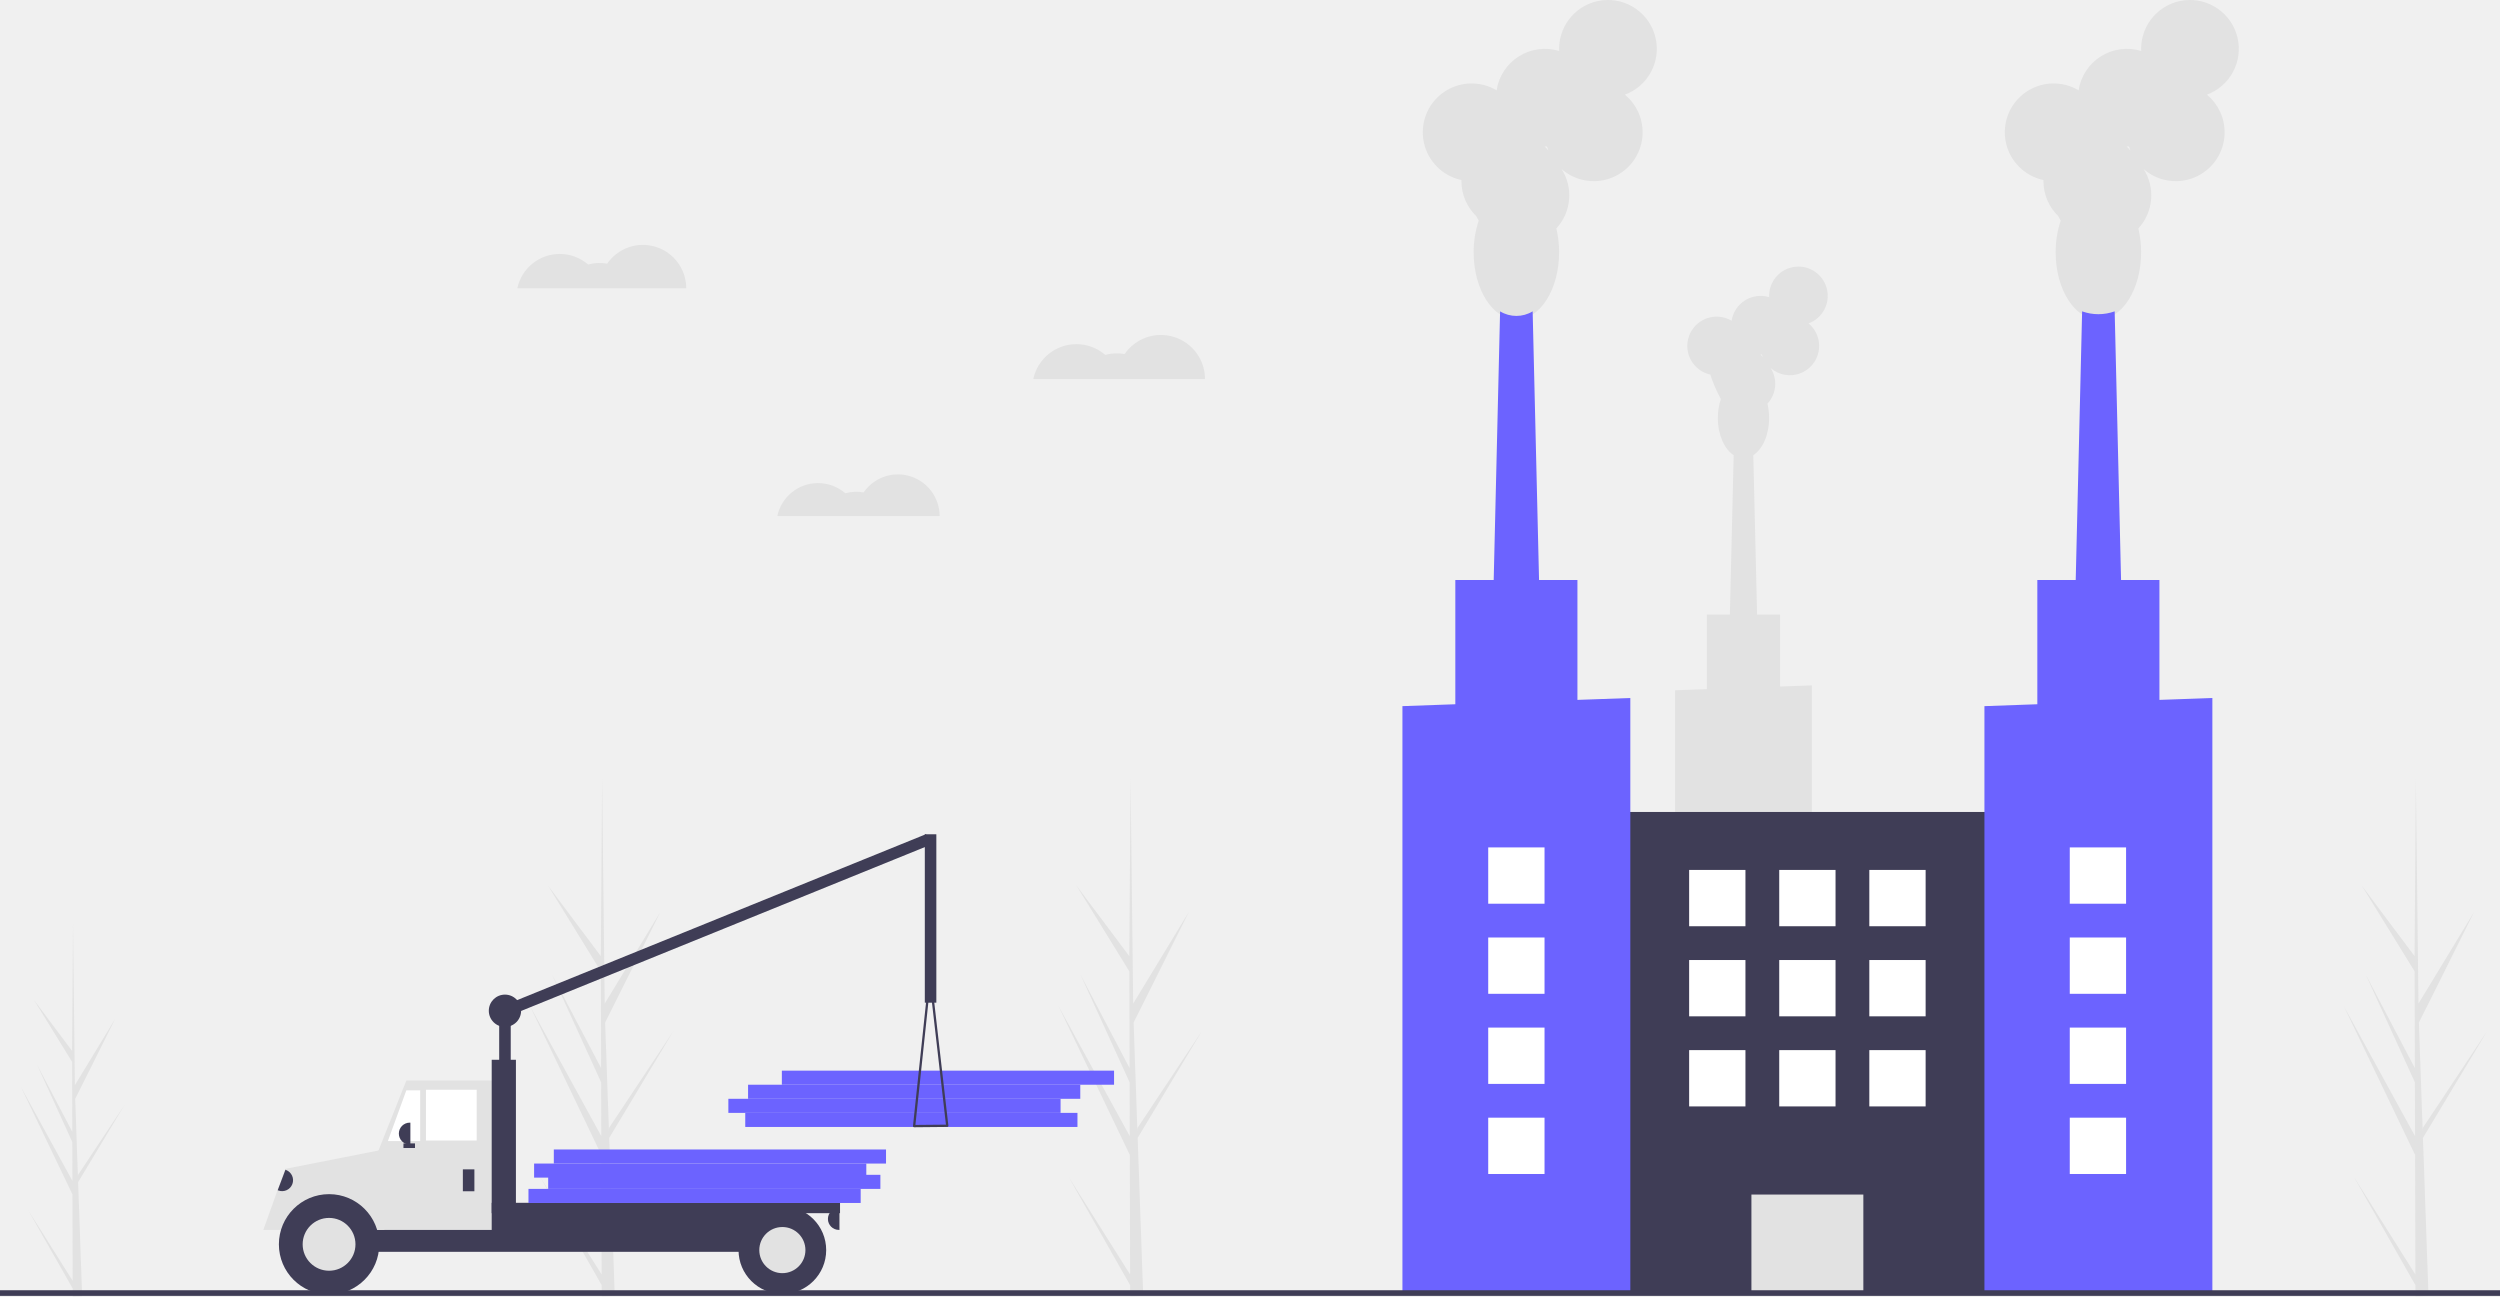
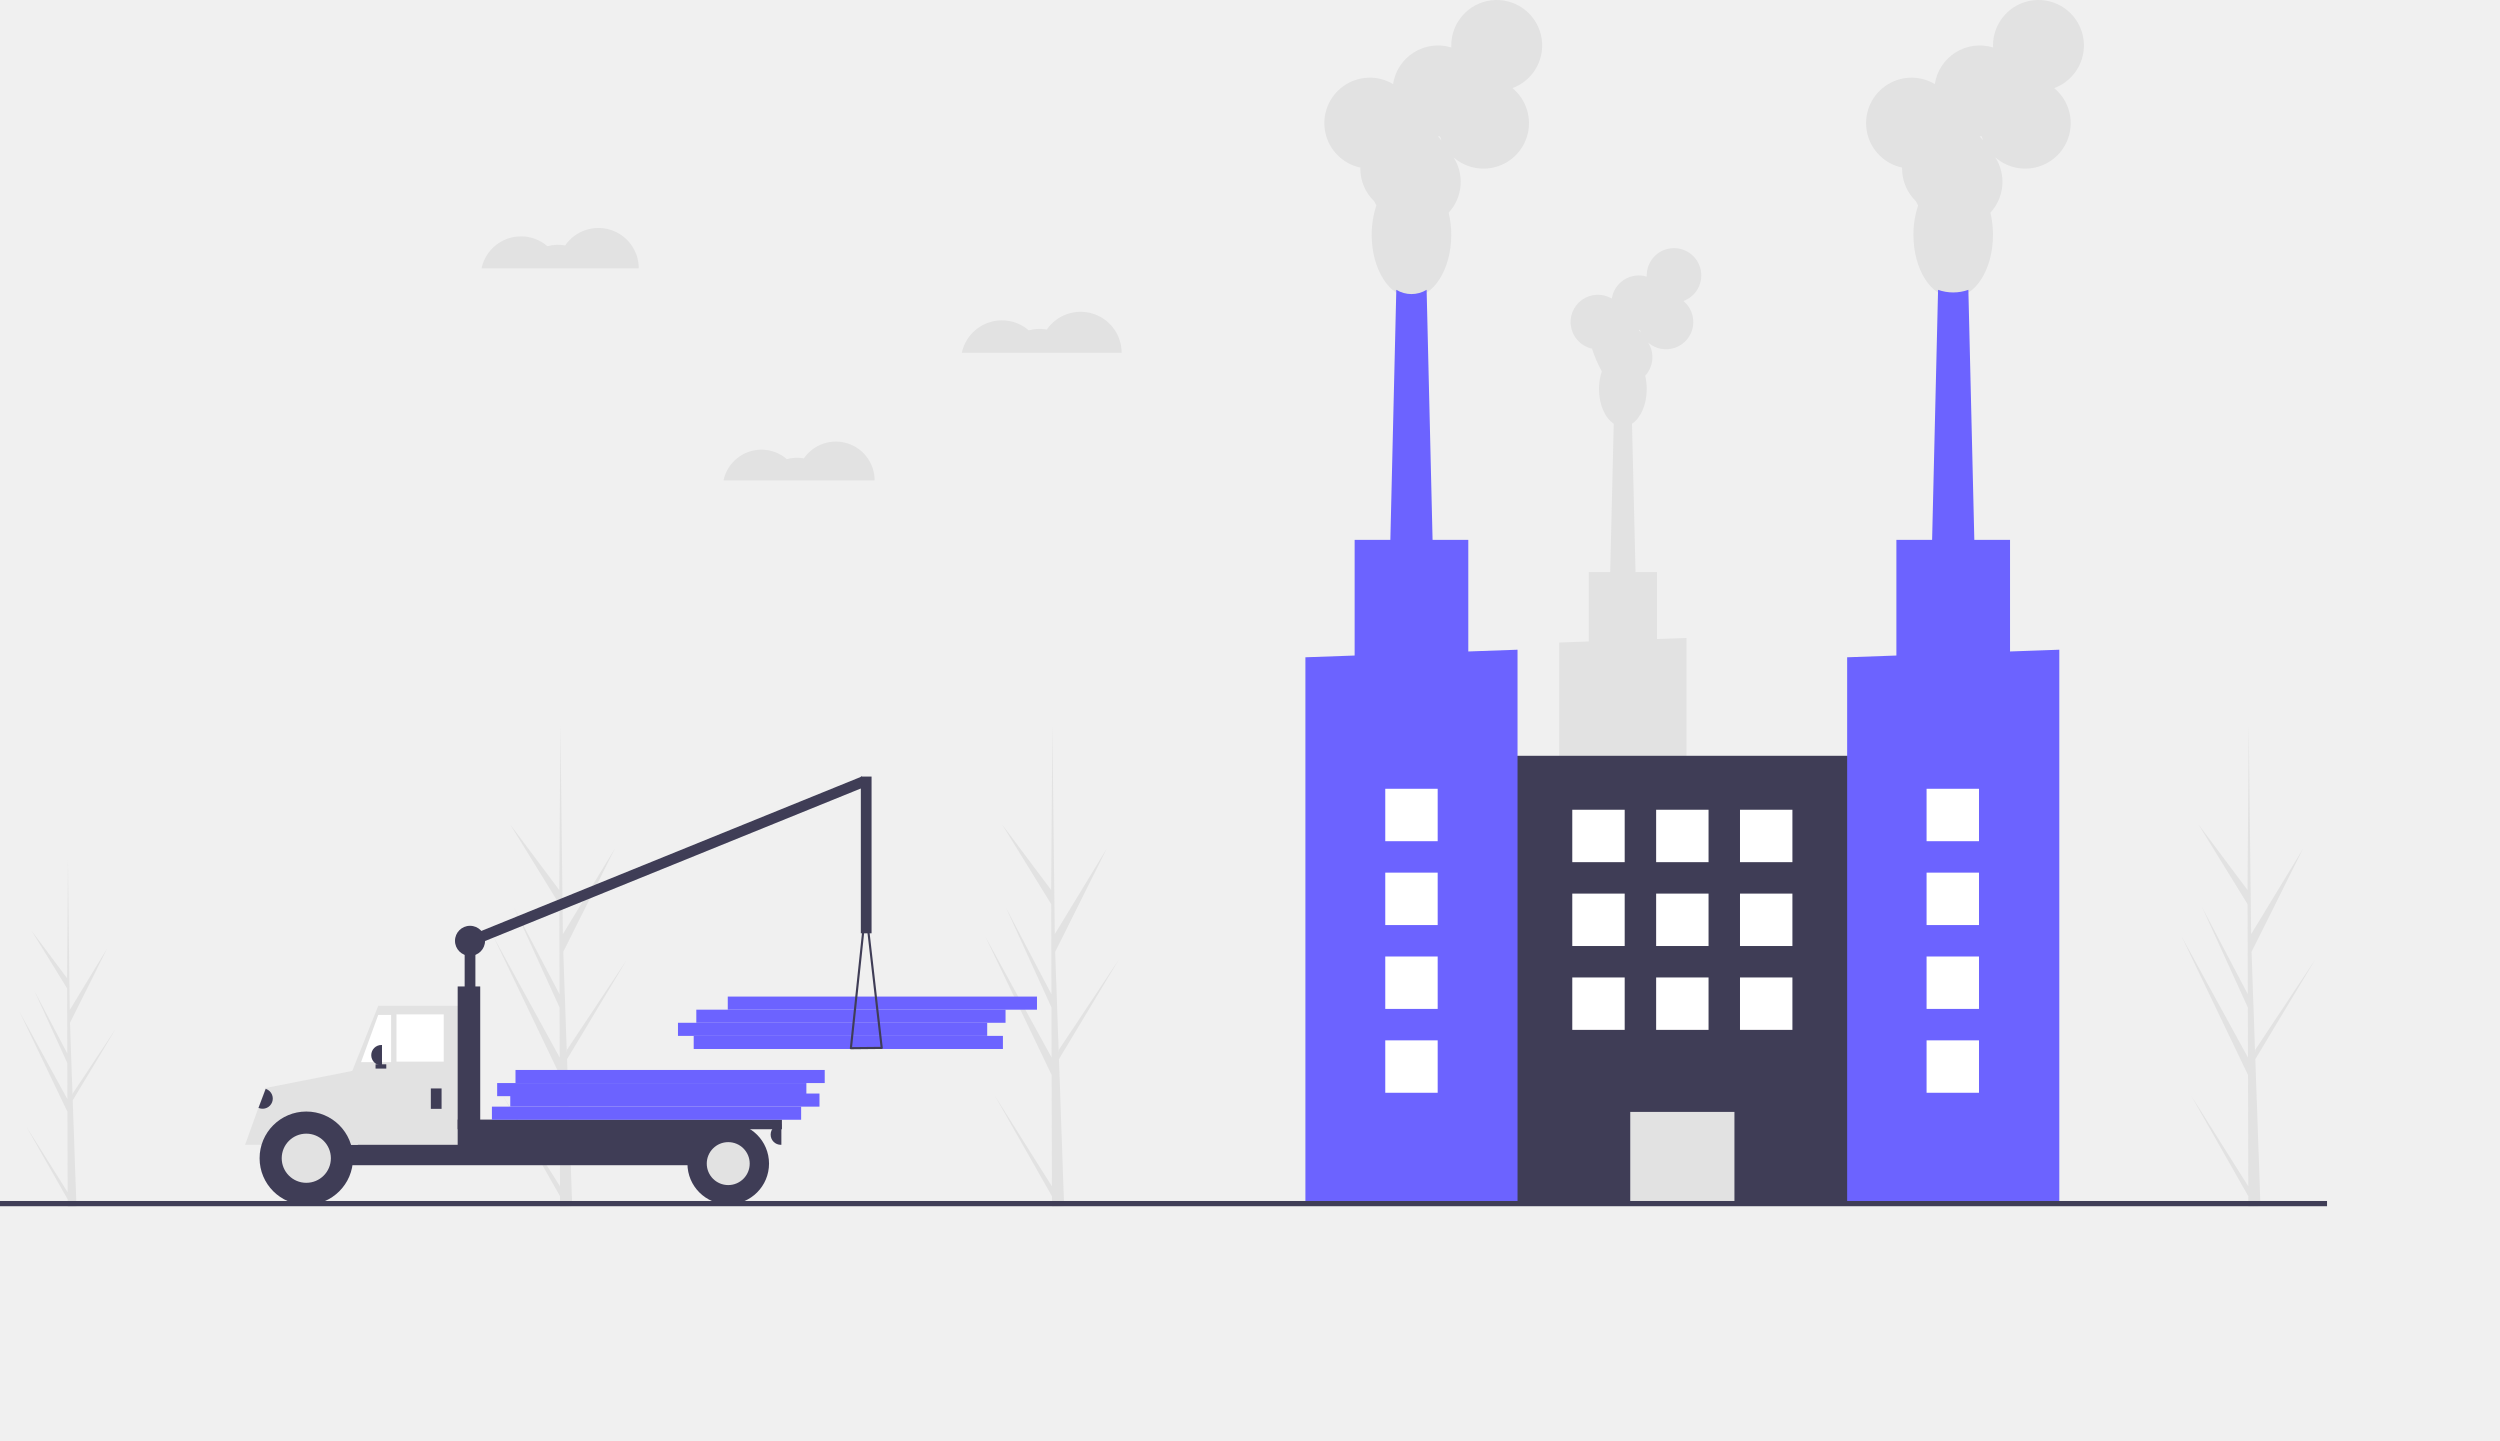
- <svg xmlns="http://www.w3.org/2000/svg" id="b6c881ec-80a2-4aeb-a87c-bea63cd39014" data-name="Layer 1" width="888" height="460.526" viewBox="0 0 888 460.526">
+ <svg xmlns="http://www.w3.org/2000/svg" id="b6c881ec-80a2-4aeb-a87c-bea63cd39014" data-name="Layer 1" width="954" height="549.86" viewBox="0 0 954 549.86">
  <path d="M369.701,672.443l-21.874-34.714,21.885,38.496.012,3.955q2.341-.027,4.634-.179l-1.784-50.812.023-.393-.04-.075-.17-4.801,22.872-38.046-22.895,34.451-.069,1.017-1.348-38.391,19.662-39.364-19.816,32.618-.922-79.573-.004-.265-.003.261-.449,62.738-18.788-25.102,18.805,30.506.087,34.362-17.433-33.187,17.443,38.239.048,19.107L344.254,577.082l25.343,52.874Z" transform="translate(-156 -219.7372)" fill="#e2e2e2" />
  <path d="M557.413,672.443,535.538,637.729,557.423,676.225l.012,3.955q2.341-.027,4.634-.179L560.285,629.189l.023-.393-.04-.075-.17-4.801L582.97,585.873l-22.895,34.451-.069,1.017-1.348-38.391,19.662-39.364-19.816,32.618-.922-79.573-.004-.265-.003.261-.449,62.738-18.788-25.102,18.805,30.506.087,34.362-17.433-33.187,17.443,38.239.048,19.107-25.323-46.208,25.343,52.874Z" transform="translate(-156 -219.7372)" fill="#e2e2e2" />
  <path d="M181.811,674.676l-15.795-25.067,15.803,27.797.008,2.856q1.69-.02,3.346-.13l-1.288-36.691.017-.284-.029-.054-.123-3.467L200.266,612.164l-16.533,24.877-.049.734-.973-27.722,14.198-28.424-14.309,23.553-.666-57.459-.003-.191-.002.188-.324,45.303-13.567-18.126,13.579,22.028.063,24.813-12.588-23.964,12.595,27.612.035,13.797L163.436,605.816l18.3,38.18Z" transform="translate(-156 -219.7372)" fill="#e2e2e2" />
  <path d="M1013.945,672.443l-21.874-34.714,21.885,38.496.012,3.955q2.341-.027,4.634-.179l-1.784-50.812.023-.393-.04-.075-.17-4.801,22.872-38.046-22.895,34.451-.069,1.017-1.348-38.391,19.662-39.364-19.816,32.618-.922-79.573-.004-.265-.003.261-.449,62.738-18.788-25.102,18.805,30.506.087,34.362-17.433-33.187,17.443,38.239.048,19.107-25.323-46.208,25.343,52.874Z" transform="translate(-156 -219.7372)" fill="#e2e2e2" />
  <rect x="420.714" y="615.033" width="118" height="5" transform="translate(803.4279 1015.328) rotate(-180)" fill="#6c63ff" />
  <rect x="414.714" y="610.033" width="118" height="5" transform="translate(791.4279 1005.328) rotate(-180)" fill="#6c63ff" />
  <rect x="421.714" y="605.033" width="118" height="5" transform="translate(805.4279 995.3279) rotate(-180)" fill="#6c63ff" />
  <rect x="433.714" y="600.033" width="118" height="5" transform="translate(829.4279 985.3279) rotate(-180)" fill="#6c63ff" />
  <rect x="333.313" y="577.937" width="4.097" height="29.088" transform="translate(514.7229 965.2259) rotate(-180)" fill="#3f3d56" />
  <rect x="407.831" y="466.888" width="4.097" height="163.621" transform="translate(-100.3859 915.1075) rotate(-112.0915)" fill="#3f3d56" />
  <rect x="257.519" y="636.524" width="35.644" height="13.93" transform="translate(394.6817 1067.241) rotate(-180)" fill="#3f3d56" />
  <rect x="260.797" y="648.815" width="175.76" height="15.568" transform="translate(541.3533 1093.461) rotate(-180)" fill="#3f3d56" />
  <polygon points="133.68 436.862 175.879 436.862 175.879 383.806 144.332 383.806 133.68 410.565 133.68 436.862" fill="#e2e2e2" />
  <rect x="307.297" y="606.821" width="18.027" height="18.027" transform="translate(476.6211 1011.931) rotate(-180)" fill="#fff" />
  <polygon points="137.777 405.315 149.249 405.315 149.249 387.289 144.332 387.289 137.777 405.315" fill="#fff" />
  <rect x="320.408" y="635.09" width="4.097" height="7.784" transform="translate(488.912 1058.227) rotate(-180)" fill="#3f3d56" />
  <path d="M297.669,618.497h.205a3.892,3.892,0,0,1,3.892,3.892v0a3.892,3.892,0,0,1-3.892,3.892h-.205a0,0,0,0,1,0,0v-7.784A0,0,0,0,1,297.669,618.497Z" transform="translate(443.4357 1025.042) rotate(180)" fill="#3f3d56" />
  <path d="M450.077,648.815h.205a3.892,3.892,0,0,1,3.892,3.892v0a3.892,3.892,0,0,1-3.892,3.892h-.205a0,0,0,0,1,0,0v-7.784A0,0,0,0,1,450.077,648.815Z" transform="matrix(-1, 0, 0, -1, 748.2503, 1085.677)" fill="#3f3d56" />
  <path d="M273.292,648.756a20.27,20.27,0,0,0-15.756,7.843h-8.007l7.784-21.684,36.258-7.151-1.024,28.835H289.048A20.27,20.27,0,0,0,273.292,648.756Z" transform="translate(-156 -219.7372)" fill="#e2e2e2" />
  <circle cx="116.883" cy="441.983" r="17.822" fill="#3f3d56" />
  <circle cx="116.883" cy="441.983" r="9.38" fill="#e2e2e2" />
  <circle cx="277.894" cy="444.032" r="15.568" fill="#3f3d56" />
  <circle cx="277.894" cy="444.032" r="8.194" fill="#e2e2e2" />
  <rect x="330.65" y="596.169" width="8.604" height="62.069" transform="translate(513.9036 1034.67) rotate(-180)" fill="#3f3d56" />
  <rect x="330.65" y="646.971" width="123.729" height="3.687" transform="translate(629.0284 1077.893) rotate(-180)" fill="#3f3d56" />
  <rect x="299.308" y="625.872" width="4.097" height="1.639" transform="translate(446.7132 1033.645) rotate(-180)" fill="#3f3d56" />
  <path d="M480.394,620.002a.41.41,0,0,1-.104-.318l5.65-53.432a.41.41,0,0,1,.406-.367h.002a.41.41,0,0,1,.407.363L492.866,619.569a.41.41,0,0,1-.403.456l-11.761.111h-.004A.409.409,0,0,1,480.394,620.002Zm5.97-49.966-5.211,49.277L492,619.21Z" transform="translate(-156 -219.7372)" fill="#3f3d56" />
  <path d="M255.88,635.705h.205a3.892,3.892,0,0,1,3.892,3.892v0a3.892,3.892,0,0,1-3.892,3.892h-.205a0,0,0,0,1,0,0v-7.784A0,0,0,0,1,255.88,635.705Z" transform="translate(86.94131 -269.6233) rotate(20.71738)" fill="#3f3d56" />
  <rect x="484.491" y="516.073" width="4.097" height="59.816" transform="translate(817.0794 872.2247) rotate(-180)" fill="#3f3d56" />
  <circle cx="179.361" cy="359.02" r="5.736" fill="#3f3d56" />
  <rect x="343.714" y="642.033" width="118" height="5" transform="translate(649.4279 1069.328) rotate(-180)" fill="#6c63ff" />
  <rect x="350.714" y="637.033" width="118" height="5" transform="translate(663.4279 1059.328) rotate(-180)" fill="#6c63ff" />
  <rect x="345.714" y="633.033" width="118" height="5" transform="translate(653.4279 1051.328) rotate(-180)" fill="#6c63ff" />
  <rect x="352.714" y="628.033" width="118" height="5" transform="translate(667.4279 1041.328) rotate(-180)" fill="#6c63ff" />
  <path d="M538.337,341.979a15.596,15.596,0,0,1,10.237,3.814,15.606,15.606,0,0,1,6.887-.303,15.66,15.66,0,0,1,28.555,8.887H523.019A15.665,15.665,0,0,1,538.337,341.979Z" transform="translate(-156 -219.7372)" fill="#e2e2e2" />
  <path d="M446.572,391.327a14.744,14.744,0,0,1,9.678,3.606,14.755,14.755,0,0,1,6.511-.286,14.805,14.805,0,0,1,26.996,8.402H432.09A14.81,14.81,0,0,1,446.572,391.327Z" transform="translate(-156 -219.7372)" fill="#e2e2e2" />
  <path d="M354.824,309.935a15.341,15.341,0,0,1,10.069,3.752,15.351,15.351,0,0,1,6.775-.298,15.404,15.404,0,0,1,28.088,8.742h-60A15.409,15.409,0,0,1,354.824,309.935Z" transform="translate(-156 -219.7372)" fill="#e2e2e2" />
  <path d="M750.999,464.923V589.828H799.573V463.188l-11.276.403V438.033h-8.179l-1.348-56.604c3.3-2.151,5.623-7.258,5.623-13.222a21.669,21.669,0,0,0-.594-5.084,10.4,10.4,0,0,0,1.12-12.668,10.407,10.407,0,1,0,13.487-15.851,10.41,10.41,0,1,0-14.014-9.767c0,.152.005.304.011.454a10.415,10.415,0,0,0-13.338,8.383,10.409,10.409,0,1,0-7.485,19.127c-.002.076-.006.151-.006.227a50.599,50.599,0,0,0,3.676,8.435,21.026,21.026,0,0,0-1.074,6.745c0,5.964,2.322,11.072,5.623,13.222l-1.348,56.604h-8.178V464.52Zm30.332-119.268.027.001c.15,0,.299-.005.448-.011q.141.461.322.904A10.453,10.453,0,0,0,781.331,345.654Z" transform="translate(-156 -219.7372)" fill="#e2e2e2" />
  <rect x="724.254" y="508.148" width="147.458" height="170.589" transform="translate(1439.966 967.1482) rotate(-180)" fill="#3f3d56" />
  <rect x="778.105" y="644.041" width="39.756" height="34.696" transform="translate(1439.966 1103.041) rotate(-180)" fill="#e2e2e2" />
  <path d="M675.111,283.692c-.003.126-.01.251-.01.377a17.293,17.293,0,0,0,5.26,12.437,17.329,17.329,0,0,0,.867,1.62,35.029,35.029,0,0,0-1.79,11.241c0,13.174,6.796,23.854,15.18,23.854s15.18-10.68,15.18-23.854a36.105,36.105,0,0,0-.989-8.473,17.334,17.334,0,0,0,1.867-21.113,17.346,17.346,0,1,0,22.479-26.419,17.35,17.35,0,1,0-23.356-16.278c0,.254.008.506.019.757a17.359,17.359,0,0,0-22.23,13.971,17.348,17.348,0,1,0-12.476,31.879Zm29.627-11.911c.25,0,.499-.008.746-.019q.233.769.536,1.506a17.387,17.387,0,0,0-1.327-1.488Z" transform="translate(-156 -219.7372)" fill="#e2e2e2" />
  <path d="M685.941,451.767h17.35l-.62-26.02v-.01l-2.271-95.41a11.095,11.095,0,0,1-11.57,0l-2.27,95.41v.01Z" transform="translate(-156 -219.7372)" fill="#6c63ff" />
  <polygon points="498.141 250.82 498.141 459 579.092 459 579.092 247.93 560.301 248.6 560.301 206.01 516.931 206.01 516.931 250.15 498.141 250.82" fill="#6c63ff" />
  <path d="M881.841,283.692c-.003.126-.01.251-.01.377a17.293,17.293,0,0,0,5.26,12.437,17.329,17.329,0,0,0,.867,1.62,35.029,35.029,0,0,0-1.79,11.241c0,13.174,6.796,23.854,15.18,23.854s15.18-10.68,15.18-23.854a36.106,36.106,0,0,0-.989-8.473,17.334,17.334,0,0,0,1.867-21.113,17.346,17.346,0,1,0,22.479-26.419,17.35,17.35,0,1,0-23.356-16.278c0,.254.008.506.019.757a17.359,17.359,0,0,0-22.23,13.971,17.348,17.348,0,1,0-12.476,31.879ZM911.468,271.781c.25,0,.499-.008.746-.019q.233.769.536,1.506a17.385,17.385,0,0,0-1.327-1.488Z" transform="translate(-156 -219.7372)" fill="#e2e2e2" />
  <path d="M892.674,451.767h17.348L907.131,330.331a17.101,17.101,0,0,1-11.565,0Z" transform="translate(-156 -219.7372)" fill="#6c63ff" />
  <polygon points="704.871 250.82 704.871 459 785.831 459 785.831 247.93 779.181 248.17 767.031 248.6 767.031 206.01 723.661 206.01 723.661 250.15 704.871 250.82" fill="#6c63ff" />
  <rect x="819.983" y="528.737" width="20" height="20" transform="translate(1503.966 857.7372) rotate(-180)" fill="#fff" />
  <rect x="787.983" y="528.737" width="20" height="20" transform="translate(1439.966 857.7372) rotate(-180)" fill="#fff" />
  <rect x="755.983" y="528.737" width="20" height="20" transform="translate(1375.966 857.7372) rotate(-180)" fill="#fff" />
  <rect x="819.983" y="560.737" width="20" height="20" transform="translate(1503.966 921.7372) rotate(-180)" fill="#fff" />
  <rect x="787.983" y="560.737" width="20" height="20" transform="translate(1439.966 921.7372) rotate(-180)" fill="#fff" />
  <rect x="755.983" y="560.737" width="20" height="20" transform="translate(1375.966 921.7372) rotate(-180)" fill="#fff" />
  <rect x="819.983" y="592.737" width="20" height="20" transform="translate(1503.966 985.7372) rotate(-180)" fill="#fff" />
  <rect x="787.983" y="592.737" width="20" height="20" transform="translate(1439.966 985.7372) rotate(-180)" fill="#fff" />
  <rect x="755.983" y="592.737" width="20" height="20" transform="translate(1375.966 985.7372) rotate(-180)" fill="#fff" />
  <rect x="684.618" y="520.737" width="20" height="20" transform="translate(1233.235 841.7372) rotate(-180)" fill="#fff" />
  <rect x="684.618" y="552.737" width="20" height="20" transform="translate(1233.235 905.7372) rotate(-180)" fill="#fff" />
  <rect x="684.618" y="584.737" width="20" height="20" transform="translate(1233.235 969.7372) rotate(-180)" fill="#fff" />
  <rect x="684.618" y="616.737" width="20" height="20" transform="translate(1233.235 1033.737) rotate(-180)" fill="#fff" />
  <rect x="891.181" y="520.737" width="20" height="20" transform="translate(1646.363 841.7372) rotate(-180)" fill="#fff" />
  <rect x="891.181" y="552.737" width="20" height="20" transform="translate(1646.363 905.7372) rotate(-180)" fill="#fff" />
  <rect x="891.181" y="584.737" width="20" height="20" transform="translate(1646.363 969.7372) rotate(-180)" fill="#fff" />
  <rect x="891.181" y="616.737" width="20" height="20" transform="translate(1646.363 1033.737) rotate(-180)" fill="#fff" />
  <rect y="458.295" width="888" height="2" fill="#3f3d56" />
</svg>
